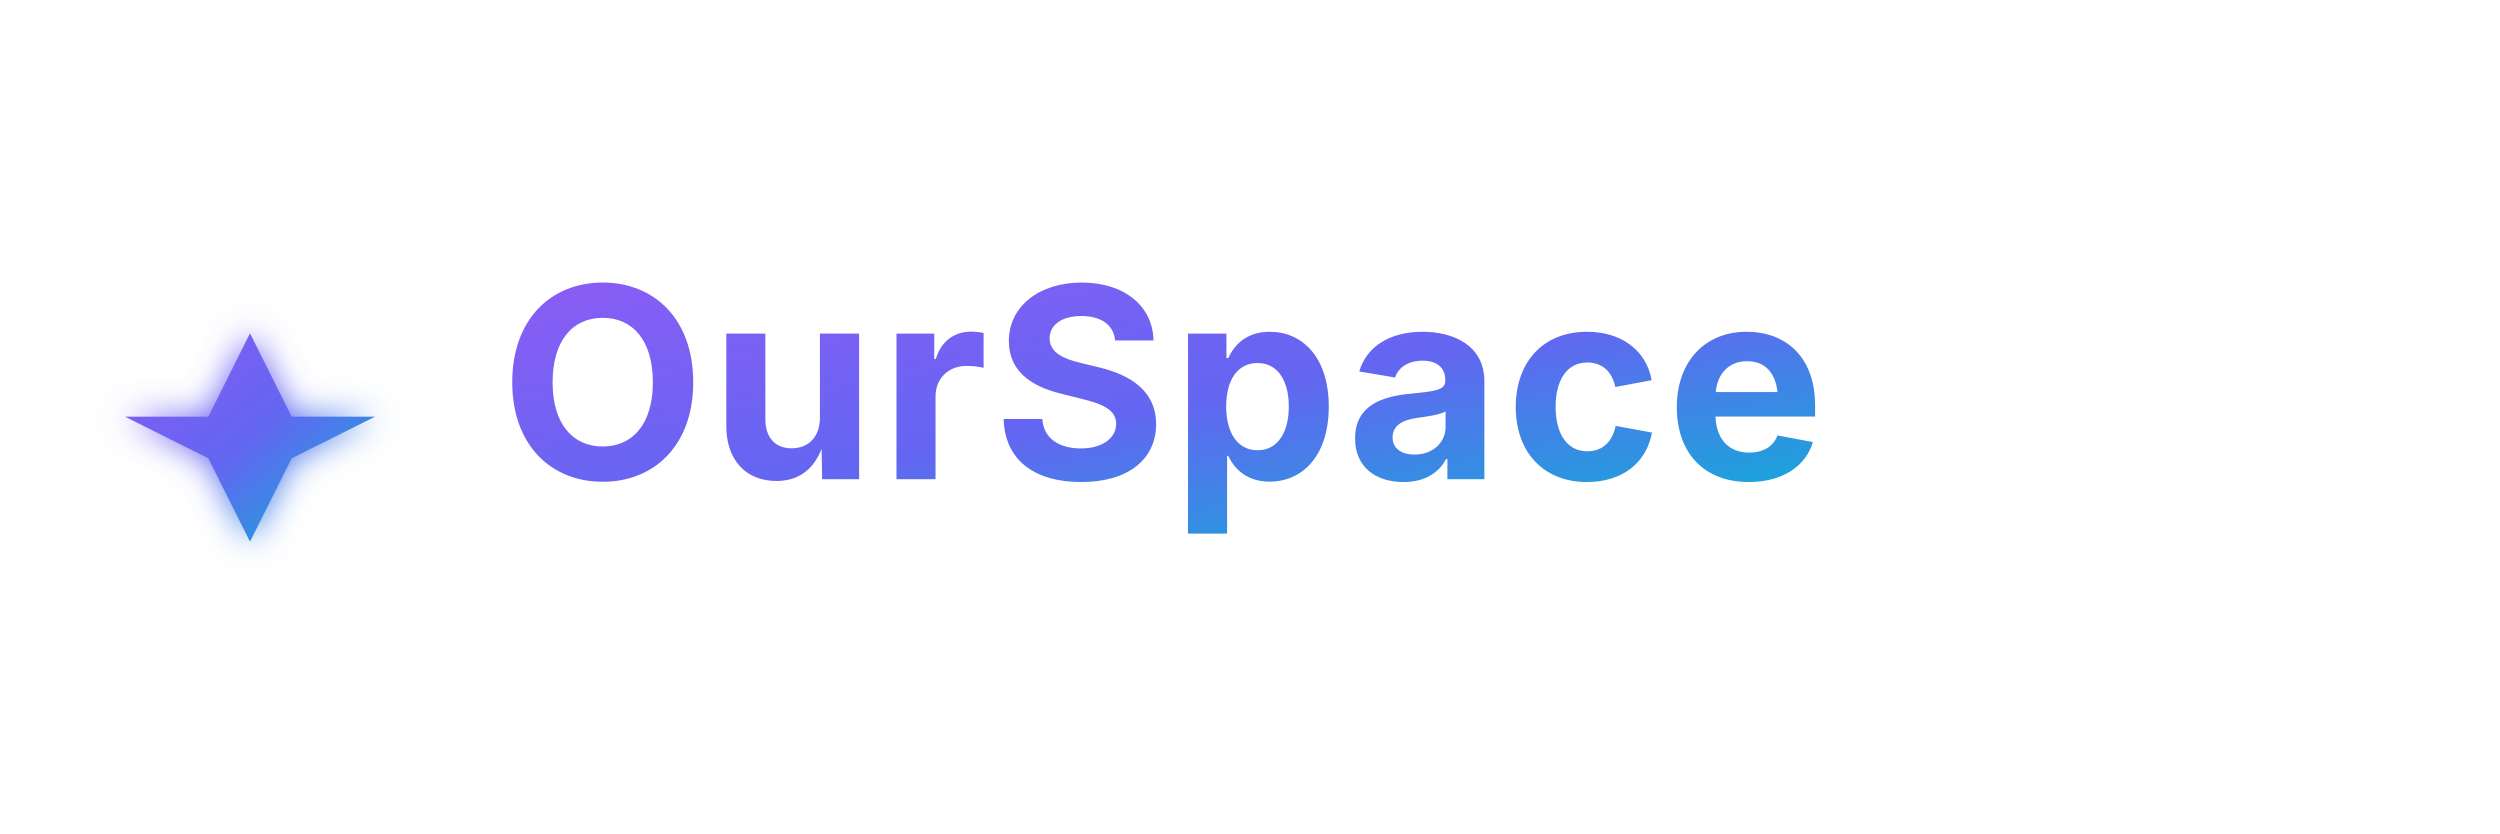
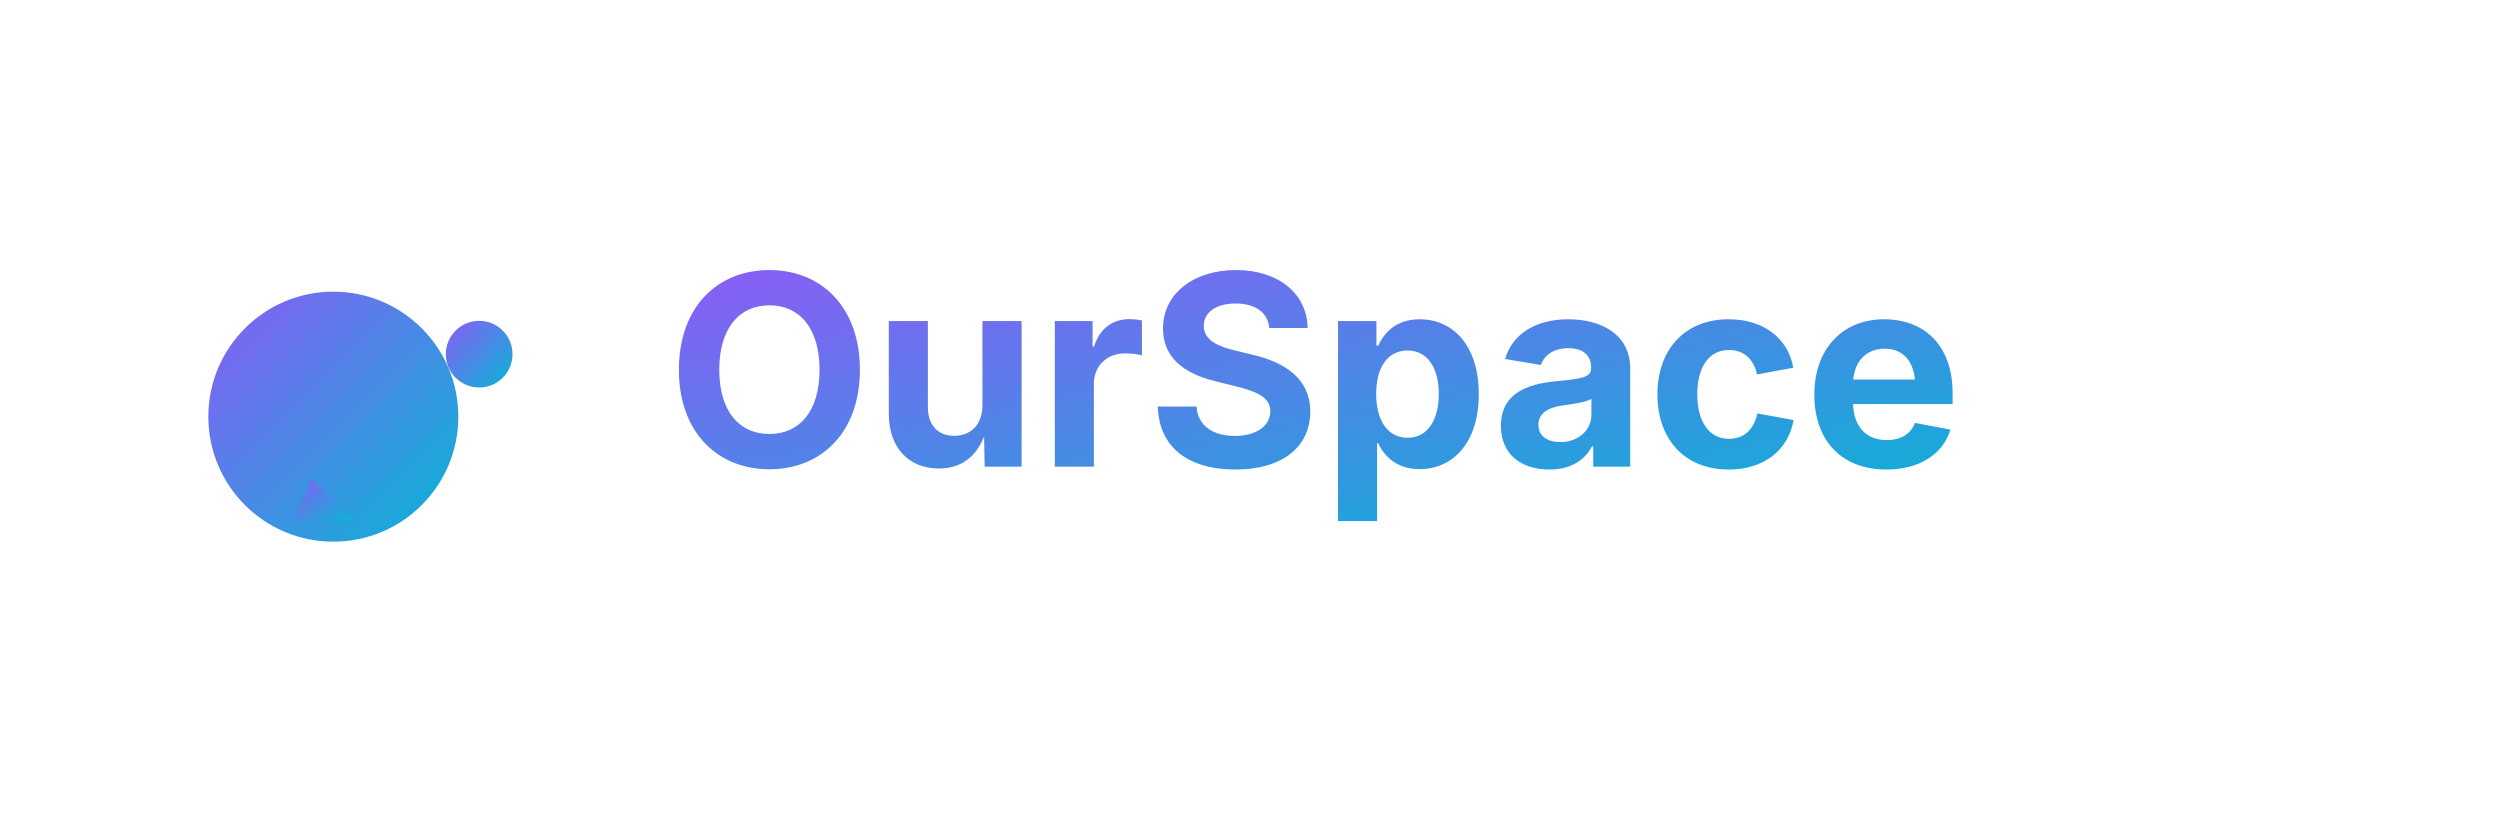
<svg xmlns="http://www.w3.org/2000/svg" viewBox="0 0 600 200">
  <defs>
    <linearGradient id="gradMain" x1="0%" y1="0%" x2="100%" y2="100%">
      <stop offset="0%" stop-color="#8B5CF6" />
-       <stop offset="50%" stop-color="#6366F1" />
      <stop offset="100%" stop-color="#06B6D4" />
    </linearGradient>
-     <filter id="glow" x="-50%" y="-50%" width="200%" height="200%">
-       <feGaussianBlur stdDeviation="4" result="blur" />
-       <feMerge>
-         <feMergeNode in="blur" />
-         <feMergeNode in="SourceGraphic" />
-       </feMerge>
-     </filter>
  </defs>
-   <path d="M60 80 L70 100 L90 100 L70 110 L60 130 L50 110 L30 100 L50 100 Z" fill="url(#gradMain)" filter="url(#glow)" />
-   <text x="120" y="115" font-family="Poppins, Inter, sans-serif" font-size="64" font-weight="700" fill="url(#gradMain)" letter-spacing="1">
+   <circle cx="80" cy="100" r="30" fill="url(#gradMain)" />
+   <circle cx="115" cy="85" r="8" fill="url(#gradMain)" />
+   <path d="M70 125 L75 115 L85 125 Z" fill="url(#gradMain)" />
+   <text x="160" y="112" font-family="Poppins, Inter, sans-serif" font-size="64" font-weight="700" fill="url(#gradMain)">
    OurSpace
  </text>
</svg>
